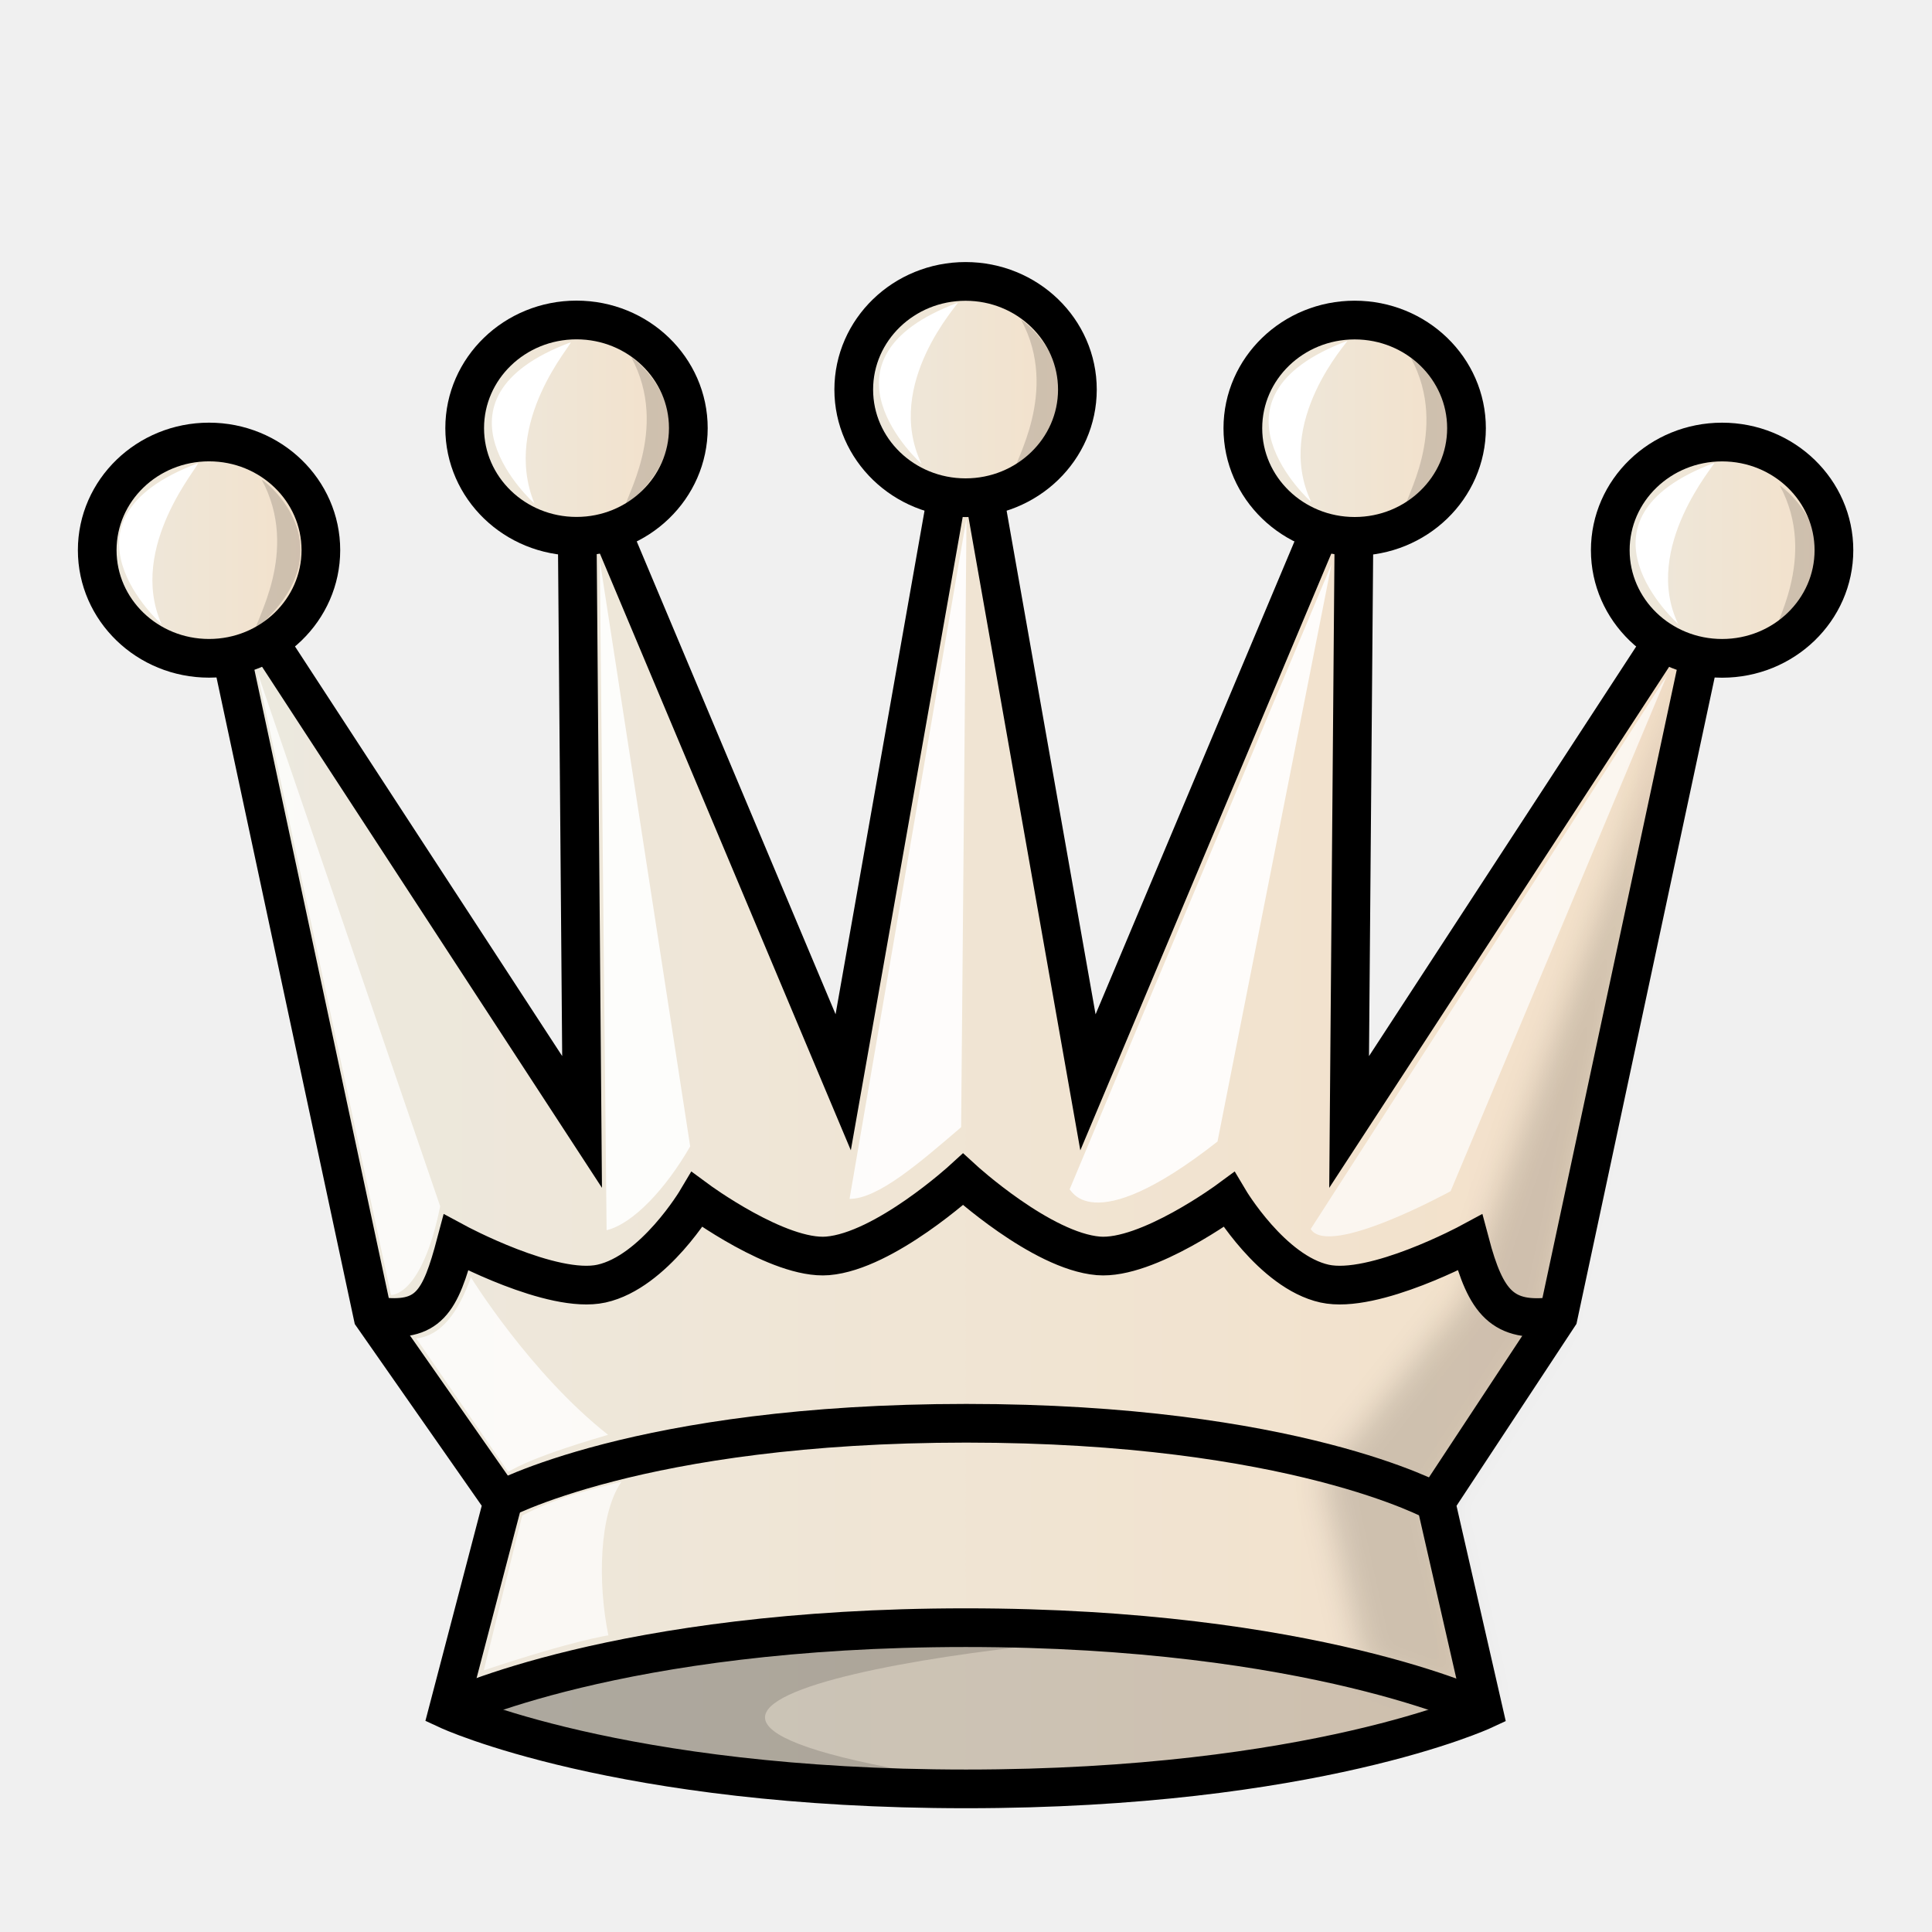
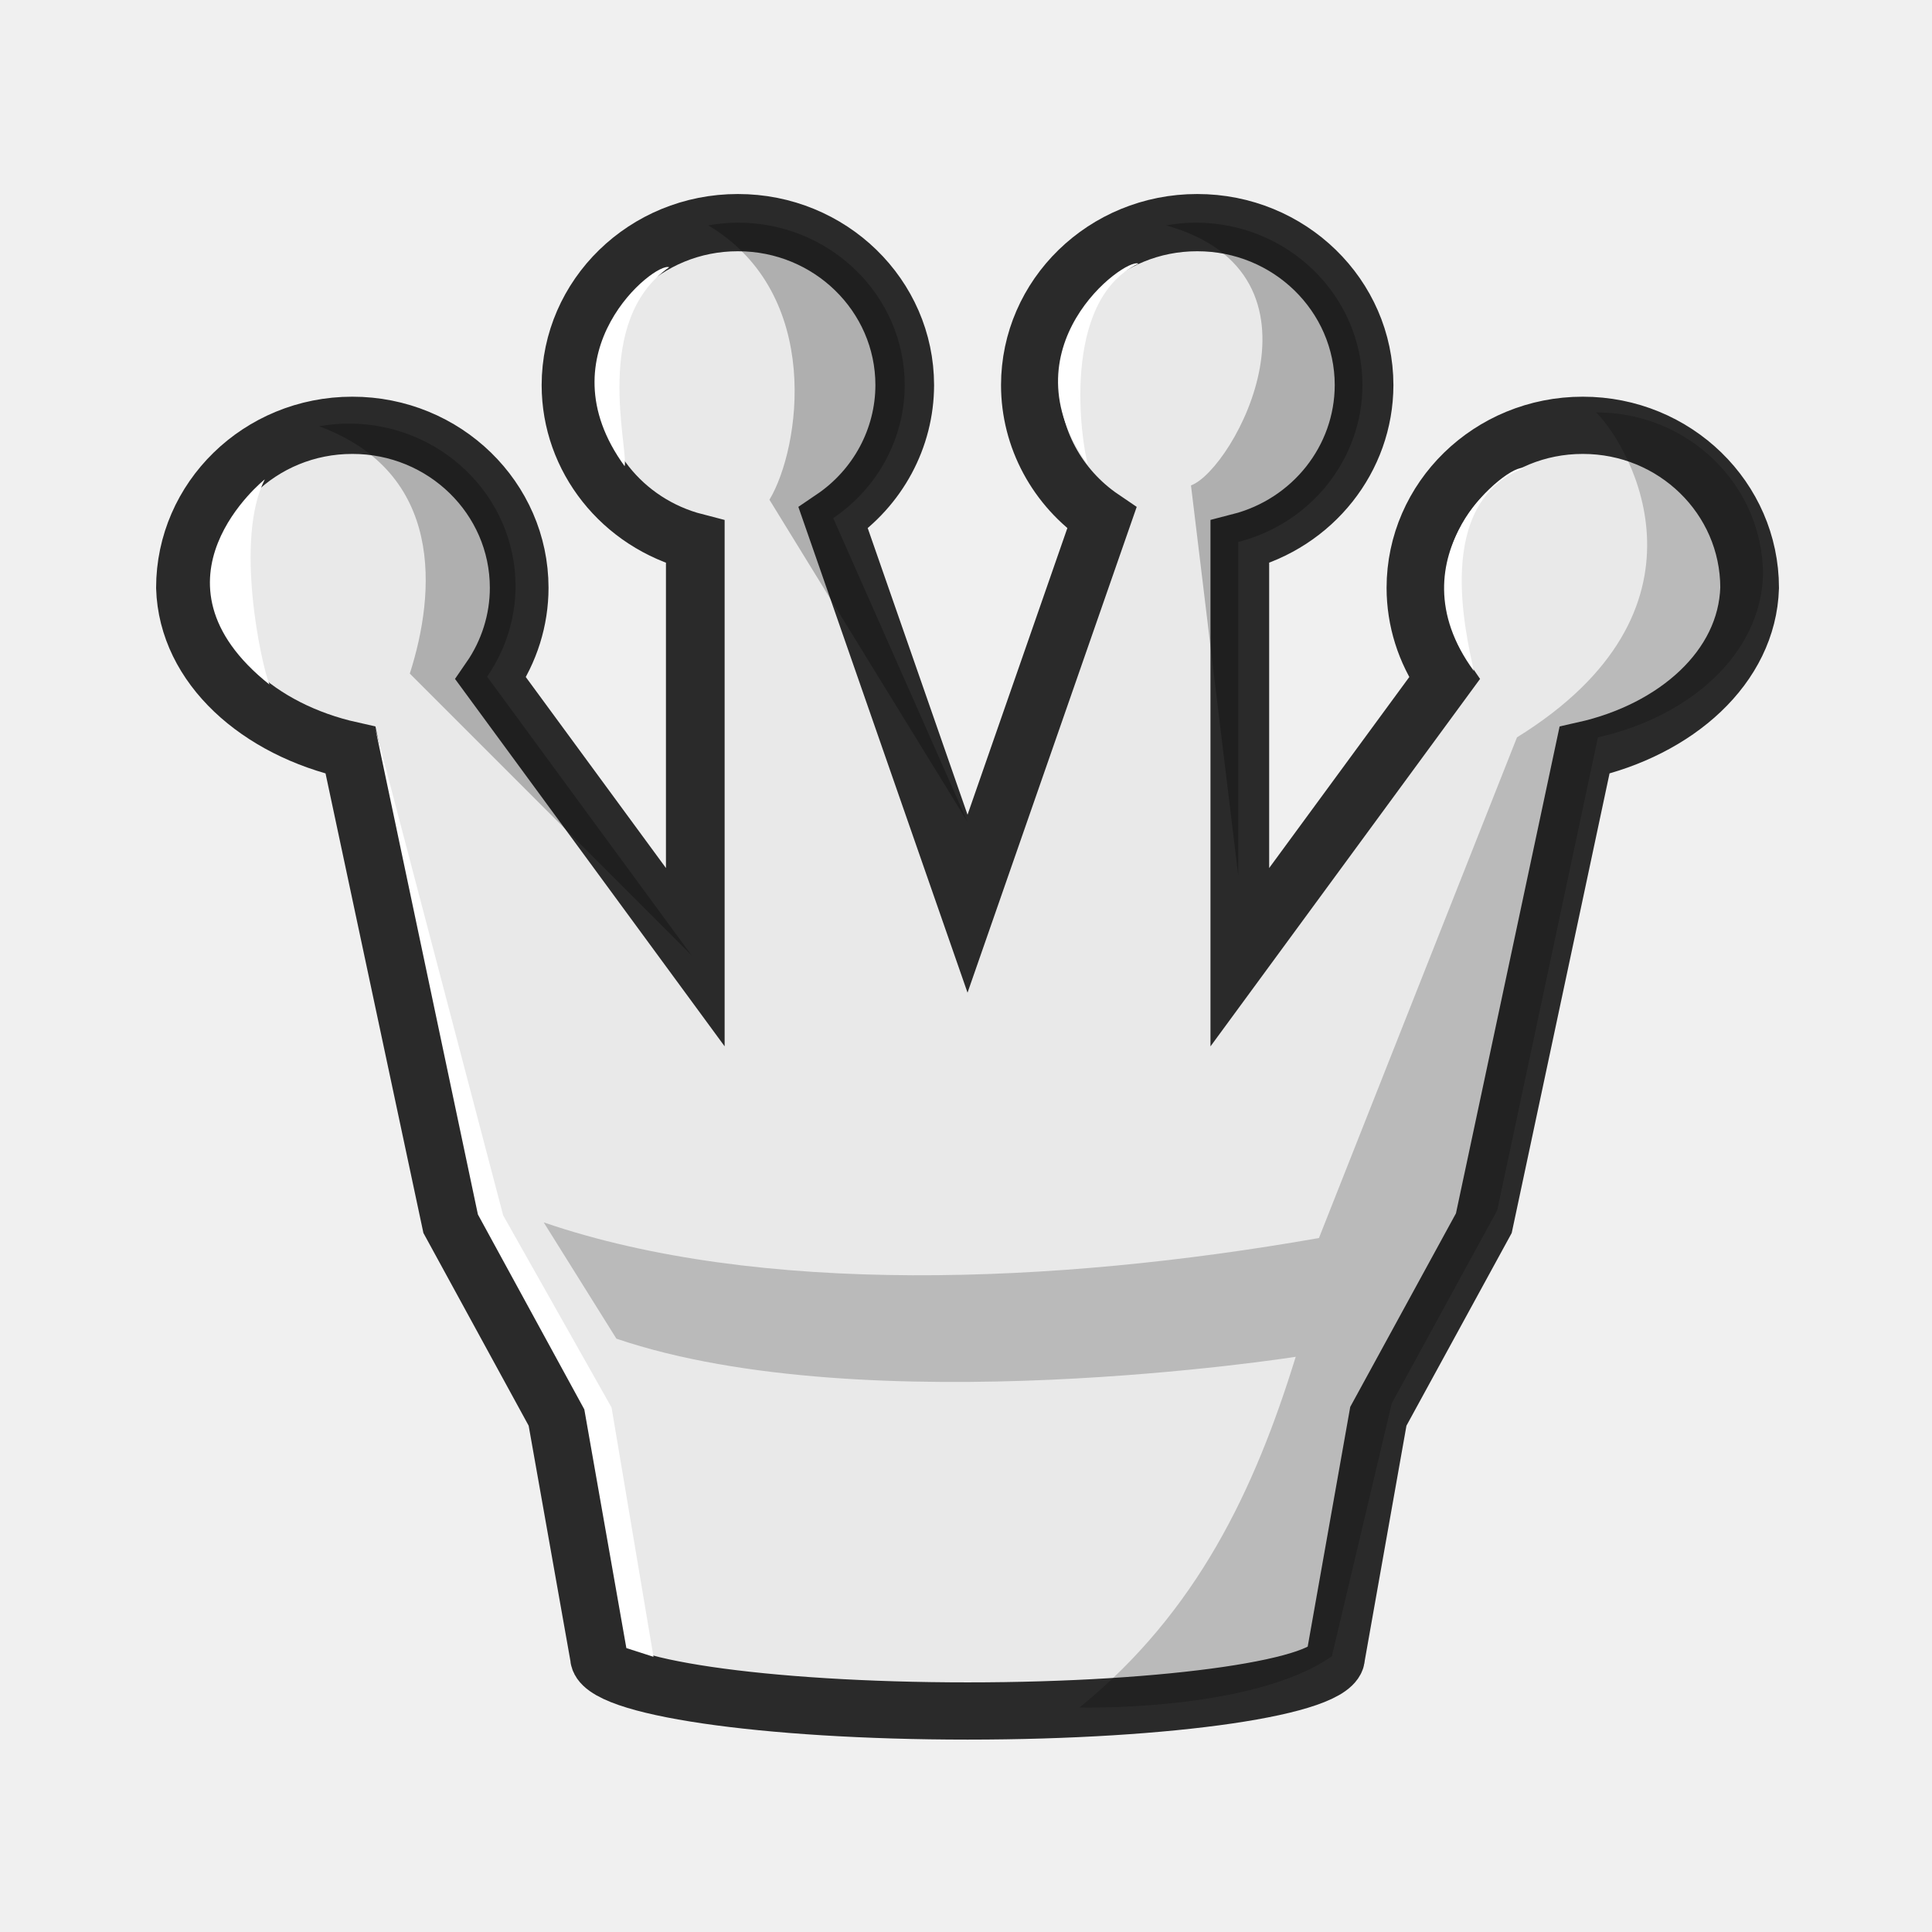
- <svg xmlns="http://www.w3.org/2000/svg" xmlns:xlink="http://www.w3.org/1999/xlink" width="50mm" height="50mm" fill-rule="evenodd" clip-rule="evenodd" image-rendering="optimizeQuality" shape-rendering="geometricPrecision" text-rendering="geometricPrecision" viewBox="0 0 50 50">
-   <defs>
-     <linearGradient xlink:href="#a" id="b" x1="-25.017" x2="14.084" y1="-249.82" y2="-249.82" gradientTransform="matrix(1.0021 0 0 .97754 30.478 272.11)" gradientUnits="userSpaceOnUse" />
-     <linearGradient id="a" x1="9.241" x2="40.761" y1="27.266" y2="27.266" gradientTransform="matrix(.98495 0 0 .98605 .376 .641)" gradientUnits="userSpaceOnUse">
-       <stop offset="0" stop-color="#ece9df" />
-       <stop offset="1" stop-color="#f4e0c8" />
-     </linearGradient>
-     <linearGradient xlink:href="#a" id="d" x1="-27.911" x2="-21.13" y1="-264.3" y2="-264.3" gradientTransform="matrix(1.0021 0 0 .97754 30.478 272.11)" gradientUnits="userSpaceOnUse" />
-     <linearGradient xlink:href="#a" id="h" x1="-18.928" x2="-12.147" y1="-267.53" y2="-267.53" gradientTransform="matrix(1.0021 0 0 .97754 30.478 272.11)" gradientUnits="userSpaceOnUse" />
-     <linearGradient xlink:href="#a" id="j" x1="-8.857" x2="-2.076" y1="-268.55" y2="-268.55" gradientTransform="matrix(1.0021 0 0 .97754 30.478 272.11)" gradientUnits="userSpaceOnUse" />
-     <linearGradient xlink:href="#a" id="l" x1="1.214" x2="7.995" y1="-267.53" y2="-267.53" gradientTransform="matrix(1.0021 0 0 .97754 30.478 272.11)" gradientUnits="userSpaceOnUse" />
-     <linearGradient xlink:href="#a" id="n" x1="10.196" x2="16.978" y1="-264.3" y2="-264.3" gradientTransform="matrix(1.0021 0 0 .97754 30.478 272.11)" gradientUnits="userSpaceOnUse" />
-     <linearGradient xlink:href="#a" id="c" x1="-25.017" x2="14.084" y1="-249.82" y2="-249.82" gradientTransform="matrix(.99988 0 0 .97754 30.455 272.6)" gradientUnits="userSpaceOnUse" />
-     <linearGradient xlink:href="#a" id="e" x1="-27.911" x2="-21.13" y1="-264.3" y2="-264.3" gradientTransform="matrix(.99988 0 0 .97754 29.927 272.6)" gradientUnits="userSpaceOnUse" />
-     <linearGradient xlink:href="#a" id="i" x1="-18.928" x2="-12.147" y1="-267.53" y2="-267.53" gradientTransform="matrix(.99988 0 0 .97754 30.455 272.6)" gradientUnits="userSpaceOnUse" />
-     <linearGradient xlink:href="#a" id="k" x1="-8.857" x2="-2.076" y1="-268.55" y2="-268.55" gradientTransform="matrix(.99988 0 0 .97754 30.455 272.6)" gradientUnits="userSpaceOnUse" />
-     <linearGradient xlink:href="#a" id="m" x1="1.214" x2="7.995" y1="-267.53" y2="-267.53" gradientTransform="matrix(.99988 0 0 .97754 30.455 272.6)" gradientUnits="userSpaceOnUse" />
-     <linearGradient xlink:href="#a" id="o" x1="10.196" x2="16.978" y1="-264.3" y2="-264.3" gradientTransform="matrix(.99988 0 0 .97754 30.983 272.6)" gradientUnits="userSpaceOnUse" />
-     <filter id="f" width="1.194" height="1.063" x="-.097" y="-.032" color-interpolation-filters="sRGB">
-       <feGaussianBlur stdDeviation=".378" />
-     </filter>
-     <filter id="g" width="1.19" height="1.064" x="-.095" y="-.032" color-interpolation-filters="sRGB">
-       <feGaussianBlur stdDeviation=".388" />
-     </filter>
-   </defs>
-   <path fill="url(#b)" d="m37.159 38.874 3.17-4.809 4.239-19.826-9.653 14.798.144-17.439-6.903 16.413-3.167-17.929-3.167 17.927-6.902-16.413.144 17.44L5.41 14.236 9.65 34.063l3.36 4.809-1.41 5.385s4.397 2.039 13.4 2.039c9.005 0 13.39-2.038 13.39-2.038z" style="clip-rule:evenodd;fill-rule:evenodd;fill:url(#c);shape-rendering:geometricPrecision;stroke-linecap:round;stroke-width:1.001;stroke:#000" />
-   <path fill="none" d="M9.747 34.064c1.347.18 1.645-.355 2.056-1.906 0 0 2.488 1.343 3.762 1.062 1.365-.301 2.474-2.172 2.474-2.172s2.113 1.559 3.38 1.454c1.475-.122 3.504-1.98 3.504-1.98s2.029 1.858 3.503 1.98c1.268.105 3.38-1.454 3.38-1.454s1.11 1.87 2.475 2.172c1.274.281 3.762-1.062 3.762-1.062.411 1.551.84 2.088 2.187 1.907" style="clip-rule:evenodd;fill-rule:evenodd;shape-rendering:geometricPrecision;stroke-linecap:round;stroke-width:1.001;stroke:#000" />
-   <ellipse cx="5.41" cy="14.238" fill="url(#d)" stroke-linejoin="round" rx="2.894" ry="2.799" style="clip-rule:evenodd;fill-rule:evenodd;fill:url(#e);paint-order:normal;shape-rendering:geometricPrecision;stroke-linecap:round;stroke-width:1.001;stroke:#000" />
-   <path d="M13.559-262.78c-1.191 4.726-4.701 13.531-6.049 18.221l-3.738 4.819 1.08 4.99 3.08 1.16-1.227-5.51 2.961-4.677z" filter="url(#f)" opacity=".25" style="clip-rule:evenodd;fill-rule:evenodd;filter:url(#g);mix-blend-mode:normal;opacity:.15;shape-rendering:geometricPrecision;stroke-width:1.003" transform="matrix(.99988 0 0 .97754 30.455 272.6)" />
-   <path d="M24.496 41.69c-4.835 0-9.67.857-12.894 2.57 3.226 1.714 8.068 1.746 12.908 1.745-11.917-1.877 1.961-3.693 6.74-3.726-2.135-.391-4.443-.589-6.753-.589z" opacity=".2" style="clip-rule:evenodd;fill-rule:evenodd;opacity:.15;shape-rendering:geometricPrecision;stroke-width:1.002" />
-   <path fill="none" d="M11.601 44.26s4.388-2.136 13.392-2.136 13.392 2.136 13.392 2.136M12.857 38.874s3.666-2.04 12.151-2.04 12.151 2.04 12.151 2.04" style="clip-rule:evenodd;fill-rule:evenodd;shape-rendering:geometricPrecision;stroke-width:1.001;stroke:#000" />
-   <ellipse cx="14.92" cy="11.08" fill="url(#h)" rx="2.894" ry="2.799" style="clip-rule:evenodd;fill-rule:evenodd;fill:url(#i);paint-order:normal;shape-rendering:geometricPrecision;stroke-linecap:round;stroke-linejoin:round;stroke-width:1.002;stroke:#000" />
-   <ellipse cx="24.989" cy="10.082" fill="url(#j)" rx="2.894" ry="2.799" style="clip-rule:evenodd;fill-rule:evenodd;fill:url(#k);paint-order:normal;shape-rendering:geometricPrecision;stroke-linecap:round;stroke-linejoin:round;stroke-width:1.002;stroke:#000" />
-   <ellipse cx="35.059" cy="11.082" fill="url(#l)" rx="2.894" ry="2.799" style="clip-rule:evenodd;fill-rule:evenodd;fill:url(#m);paint-order:normal;shape-rendering:geometricPrecision;stroke-linecap:round;stroke-linejoin:round;stroke-width:1.002;stroke:#000" />
-   <ellipse cx="44.568" cy="14.239" fill="url(#n)" rx="2.894" ry="2.799" style="clip-rule:evenodd;fill-rule:evenodd;fill:url(#o);paint-order:normal;shape-rendering:geometricPrecision;stroke-linecap:round;stroke-linejoin:round;stroke-width:1.002;stroke:#000" />
-   <path d="m6.657 17.385 3.462 16.129s.794.057 1.273-2.295z" style="clip-rule:evenodd;fill-rule:evenodd;fill:#fff;image-rendering:optimizeQuality;opacity:.8;shape-rendering:geometricPrecision" />
-   <path d="m15.522 14.499 2.34 15.169c-.625 1.087-1.471 2-2.163 2.17zM21.986 31.027l3.027-17.612-.139 15.757c-1.066.913-2.15 1.858-2.888 1.855zM34.459 14.605l-6.78 16.182c.016-.092.467 1.394 3.83-1.244z" style="clip-rule:evenodd;fill-rule:evenodd;fill:#fff;image-rendering:optimizeQuality;opacity:.9;shape-rendering:geometricPrecision" />
-   <path d="m33.921 31.807 9.219-14.326-5.598 13.346s-3.153 1.734-3.621.98z" style="clip-rule:evenodd;fill-rule:evenodd;fill:#fff;image-rendering:optimizeQuality;opacity:.7;shape-rendering:geometricPrecision" />
-   <path d="M4.184 16.16s-3.017-2.692.934-4.17c.088.013-1.833 2.155-.934 4.17zM13.831 13.031s-3.018-2.692.934-4.17c.09 0-1.796 2.054-.934 4.17zM23.849 12.006s-3.018-2.692.934-4.17c.059 0-1.927 2.09-.934 4.17zM33.935 12.992s-3.018-2.692.934-4.17c.044-.004-1.919 2.093-.934 4.17zM43.431 16.15s-3.018-2.692.934-4.17c.046.017-1.882 2.19-.934 4.17z" style="clip-rule:evenodd;fill-rule:evenodd;fill:#fff;image-rendering:optimizeQuality;shape-rendering:geometricPrecision" />
-   <path d="M24.993 46.396c-9.004 0-13.392-2.136-13.392-2.136s4.387-2.137 13.392-2.137c9.004 0 13.392 2.137 13.392 2.137s-4.388 2.136-13.392 2.136z" opacity=".2" style="opacity:.15;stroke-width:0" />
-   <path d="M6.771 12.412c.08.026 2.315 1.75-.147 3.864-.074-.124 1.162-2.001.147-3.864zM16.336 9.246c.08.026 2.314 1.75-.148 3.863-.074-.124 1.162-2 .148-3.863zM26.425 8.276c.08.026 2.314 1.75-.148 3.864-.074-.124 1.162-2.001.148-3.864zM36.515 9.268c.08.027 2.314 1.751-.148 3.864-.074-.124 1.162-2 .148-3.864zM46.059 12.565c.08.026 2.314 1.75-.148 3.864-.074-.124 1.162-2.001.148-3.864z" opacity=".3" style="clip-rule:evenodd;fill-rule:evenodd;image-rendering:optimizeQuality;opacity:.15;shape-rendering:geometricPrecision;stroke-width:1.001" />
-   <path fill="#fff" d="M13.514 39.223c.848-.45 1.7-.66 2.571-.878-.587.84-.616 2.64-.34 3.978 0 0-.89.125-3.224.905z" opacity=".7" style="stroke-width:1.001" />
-   <path fill="#fff" d="M13.146 38.084c.11-.016.33-.29 2.591-.951-2.014-1.585-3.55-4.075-3.55-4.075-.329.914-.773 1.514-1.415 1.58z" opacity=".9" style="opacity:.8;stroke-width:1.001" />
+ <svg xmlns="http://www.w3.org/2000/svg" width="50mm" height="50mm" fill-rule="evenodd" clip-rule="evenodd" image-rendering="optimizeQuality" shape-rendering="geometricPrecision" text-rendering="geometricPrecision" viewBox="0 0 50 50">
+   <g stroke-width="1.026">
+     <path fill="#e9e9e9" stroke="#2a2a2a" stroke-width="1.538" d="M3475.9-2129.1a4.37 4.37 0 0 0-4.373 4.367c0 1.98 1.34 3.71 3.258 4.216v11.158l-5.362-7.492c.485-.72.746-1.568.746-2.435a4.37 4.37 0 0 0-4.375-4.367 4.37 4.37 0 0 0-4.373 4.367c.065 2.14 1.935 3.816 4.328 4.365l.88 4.236 1.76 8.474 2.765 5.191 1.12 6.47c0 .801 4.318 1.45 9.647 1.45 5.329 0 9.648-.649 9.648-1.45l1.12-6.47 2.765-5.19 1.76-8.475.879-4.236c2.393-.55 4.264-2.225 4.328-4.365a4.37 4.37 0 0 0-4.373-4.367 4.37 4.37 0 0 0-4.374 4.367c0 .867.26 1.715.745 2.435l-5.361 7.493v-11.16a4.368 4.368 0 0 0 3.257-4.215 4.37 4.37 0 0 0-4.373-4.367 4.37 4.37 0 0 0-4.374 4.367c0 1.425.702 2.759 1.873 3.573l-3.52 10.364-3.52-10.364a4.358 4.358 0 0 0 1.874-3.573 4.37 4.37 0 0 0-4.374-4.367z" style="paint-order:normal" transform="matrix(.98734 0 0 .96296 -3412.8 2056)" />
+     <path d="M3498.4-2124c.95.986 3.299 5.321-2.077 8.733l-5.191 13.456c-6.962 1.255-14.694 1.553-20.32-.42l1.905 3.125c6.593 2.295 17.806.487 17.806.487-1.074 3.57-2.579 6.848-5.665 9.425 0 0 4.52.12 6.612-1.376l1.57-6.797 2.765-5.19 1.76-8.474.879-4.236c2.393-.55 4.264-2.225 4.328-4.365a4.37 4.37 0 0 0-4.372-4.368z" opacity=".4" style="opacity:.2" transform="matrix(.98734 0 0 .96296 -3412.8 2056)" />
+     <g fill="#010101">
+       <path d="M3475.9-2129.1c-.265 0-.524.028-.776.073 3.03 1.854 2.41 6 1.605 7.374l5.192 8.659-.776-1.801-2.744-6.364a4.357 4.357 0 0 0 1.874-3.574 4.37 4.37 0 0 0-4.375-4.367zM3487.9-2129.1c-.265 0-.524.028-.776.073 4.562 1.318 1.776 6.566.654 6.989l1.238 10.482v-8.961a4.368 4.368 0 0 0 3.257-4.216 4.37 4.37 0 0 0-4.373-4.367zM3465.7-2123.7c-.266 0-.524.027-.776.073 3.285 1.245 3.06 4.466 2.378 6.646l7.388 7.575-5.361-7.492c.485-.72.745-1.568.745-2.435a4.37 4.37 0 0 0-4.374-4.367z" opacity=".25" style="paint-order:normal" transform="matrix(.98734 0 0 .96296 -3412.8 2056)" />
+     </g>
+     <g fill="#fff">
+       <path d="M6.852 12.406s-3.273 2.607.121 5.31c-.219-.55-.906-3.764-.12-5.31zM17.318 6.917c-.359-.155-3.303 2.198-1.152 5.149.099-.478-.836-3.765 1.152-5.149zM29.462 6.821c-.359-.155-3.504 2.177-1.307 5.201-.168-.554-.719-4.233 1.307-5.2zM9.715 18.858l2.653 12.572 2.754 5.045 1.088 6.177.702.226-1.085-6.452-2.805-4.972zM39.434 12.117c-.359-.155-3.473 2.267-1.292 5.246-.21-.984-1.032-4.354 1.292-5.246z" />
+     </g>
+   </g>
</svg>
